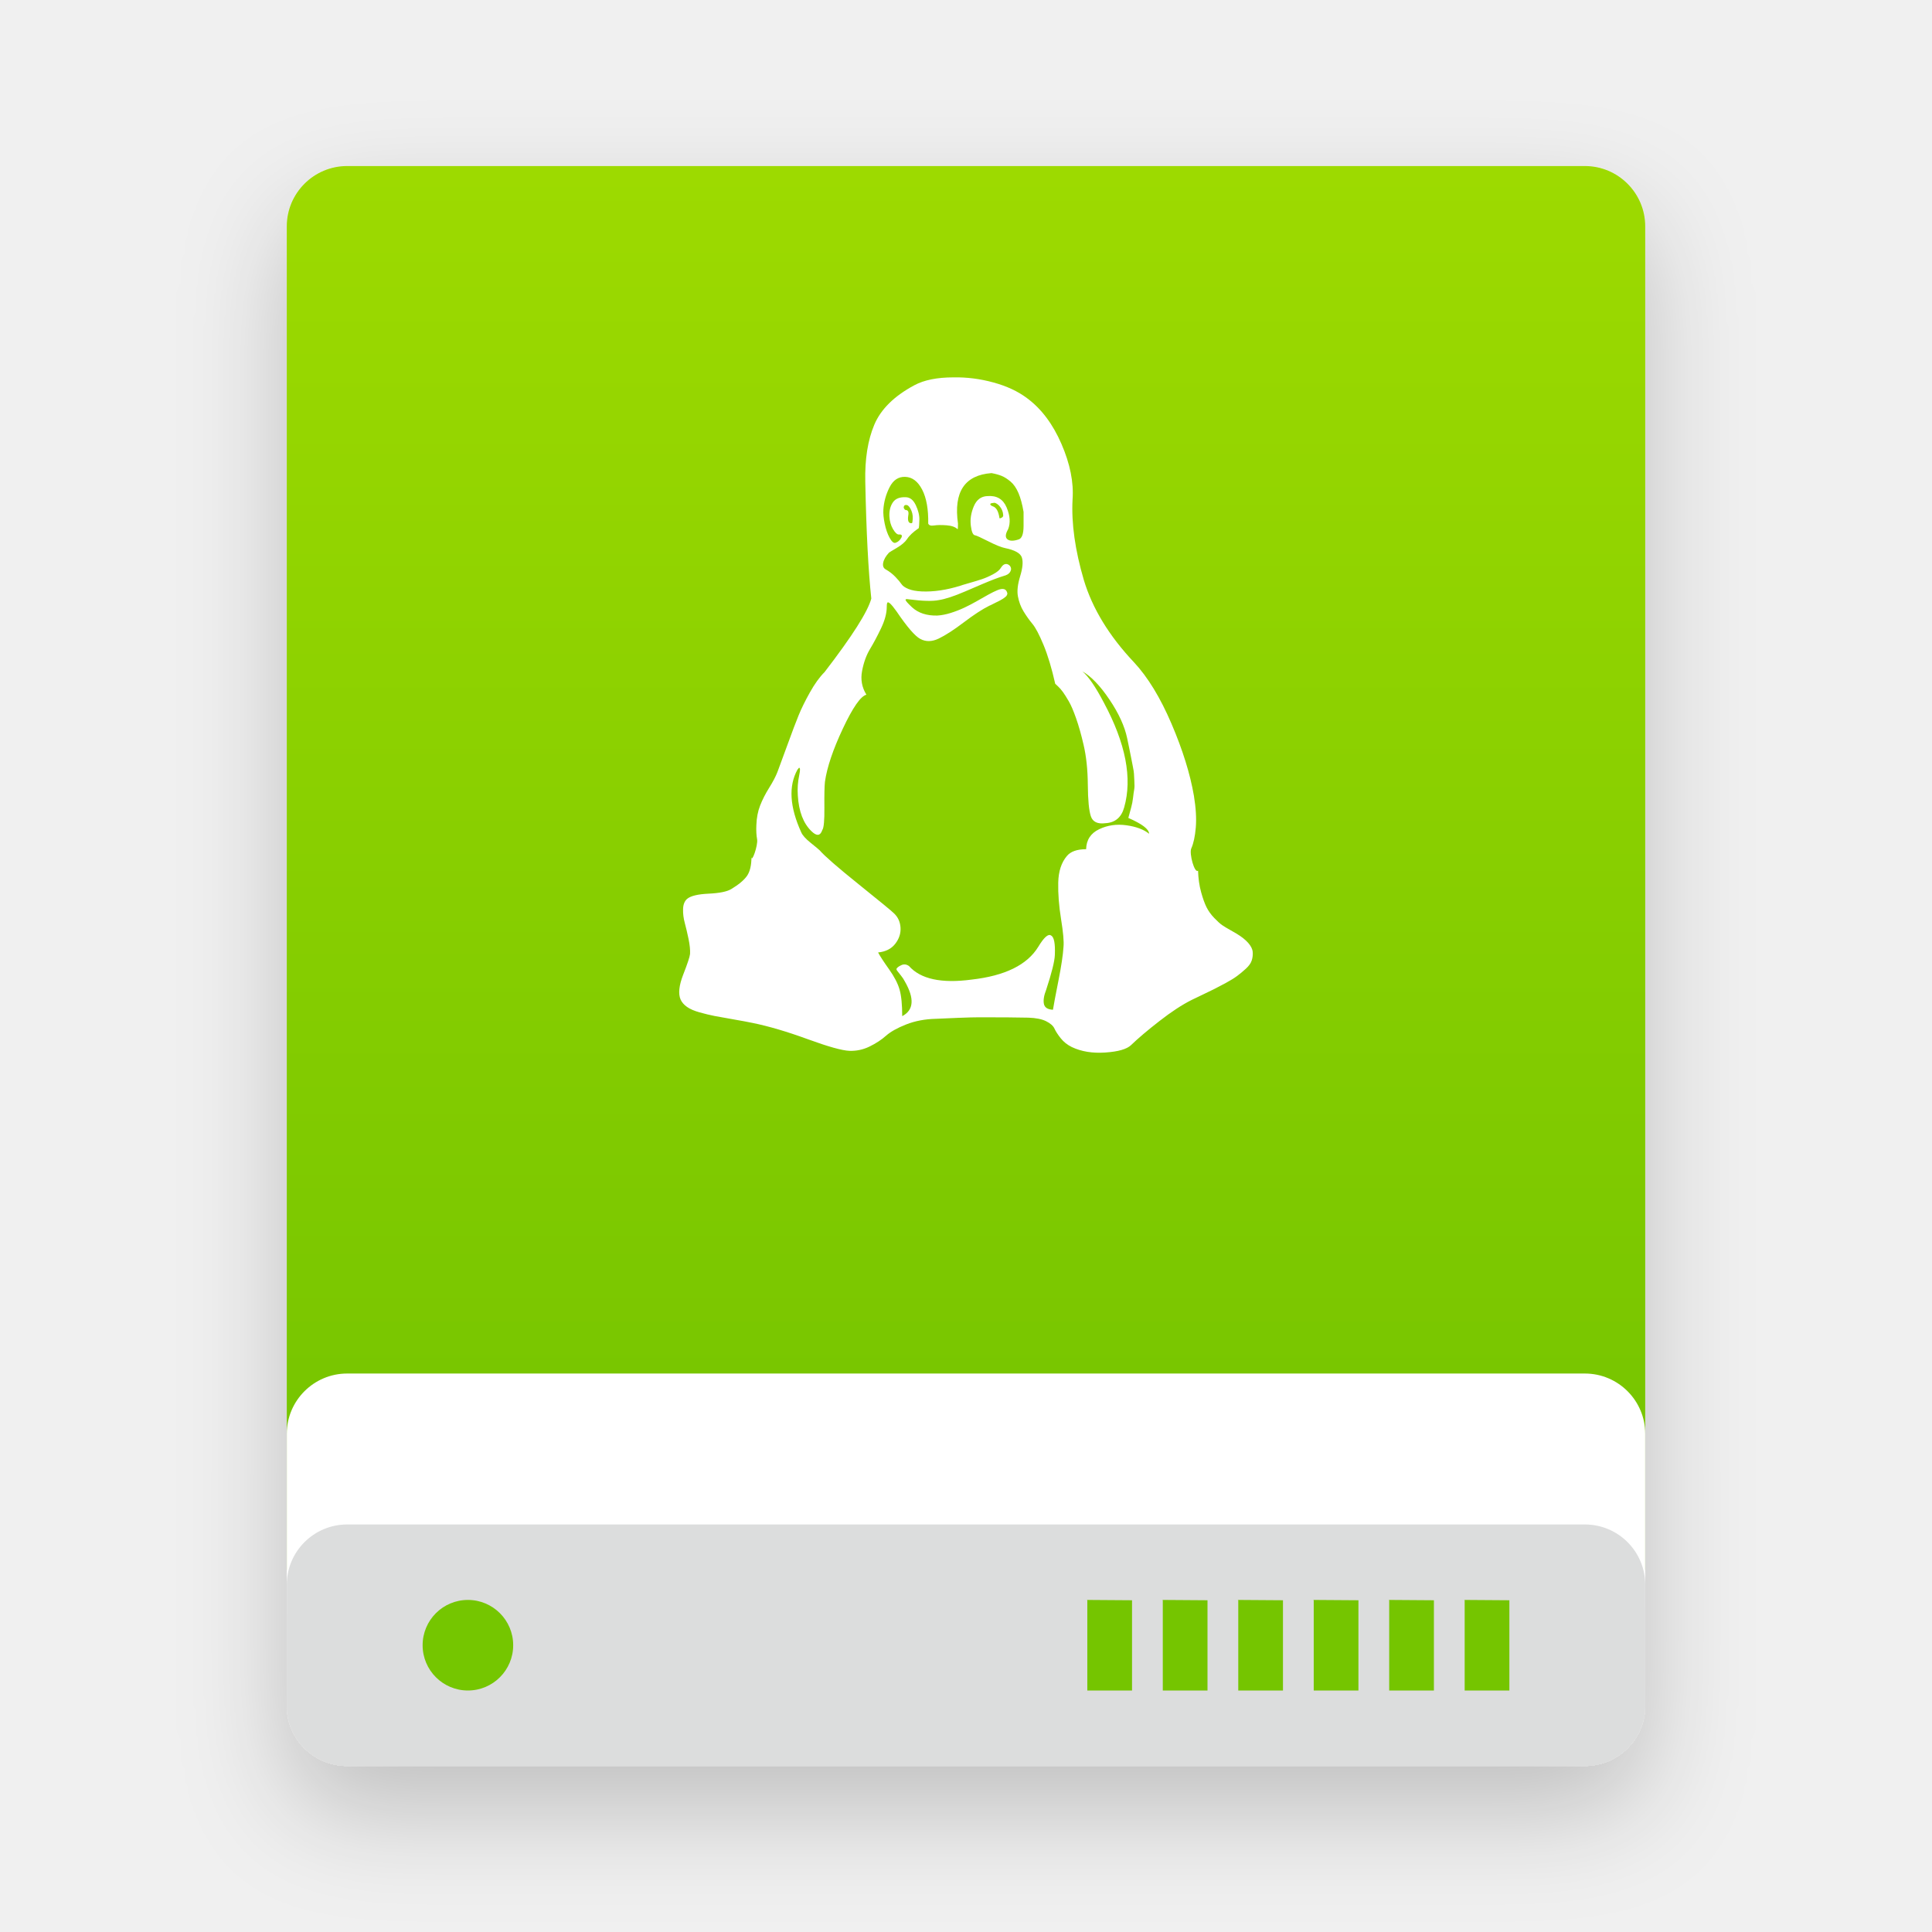
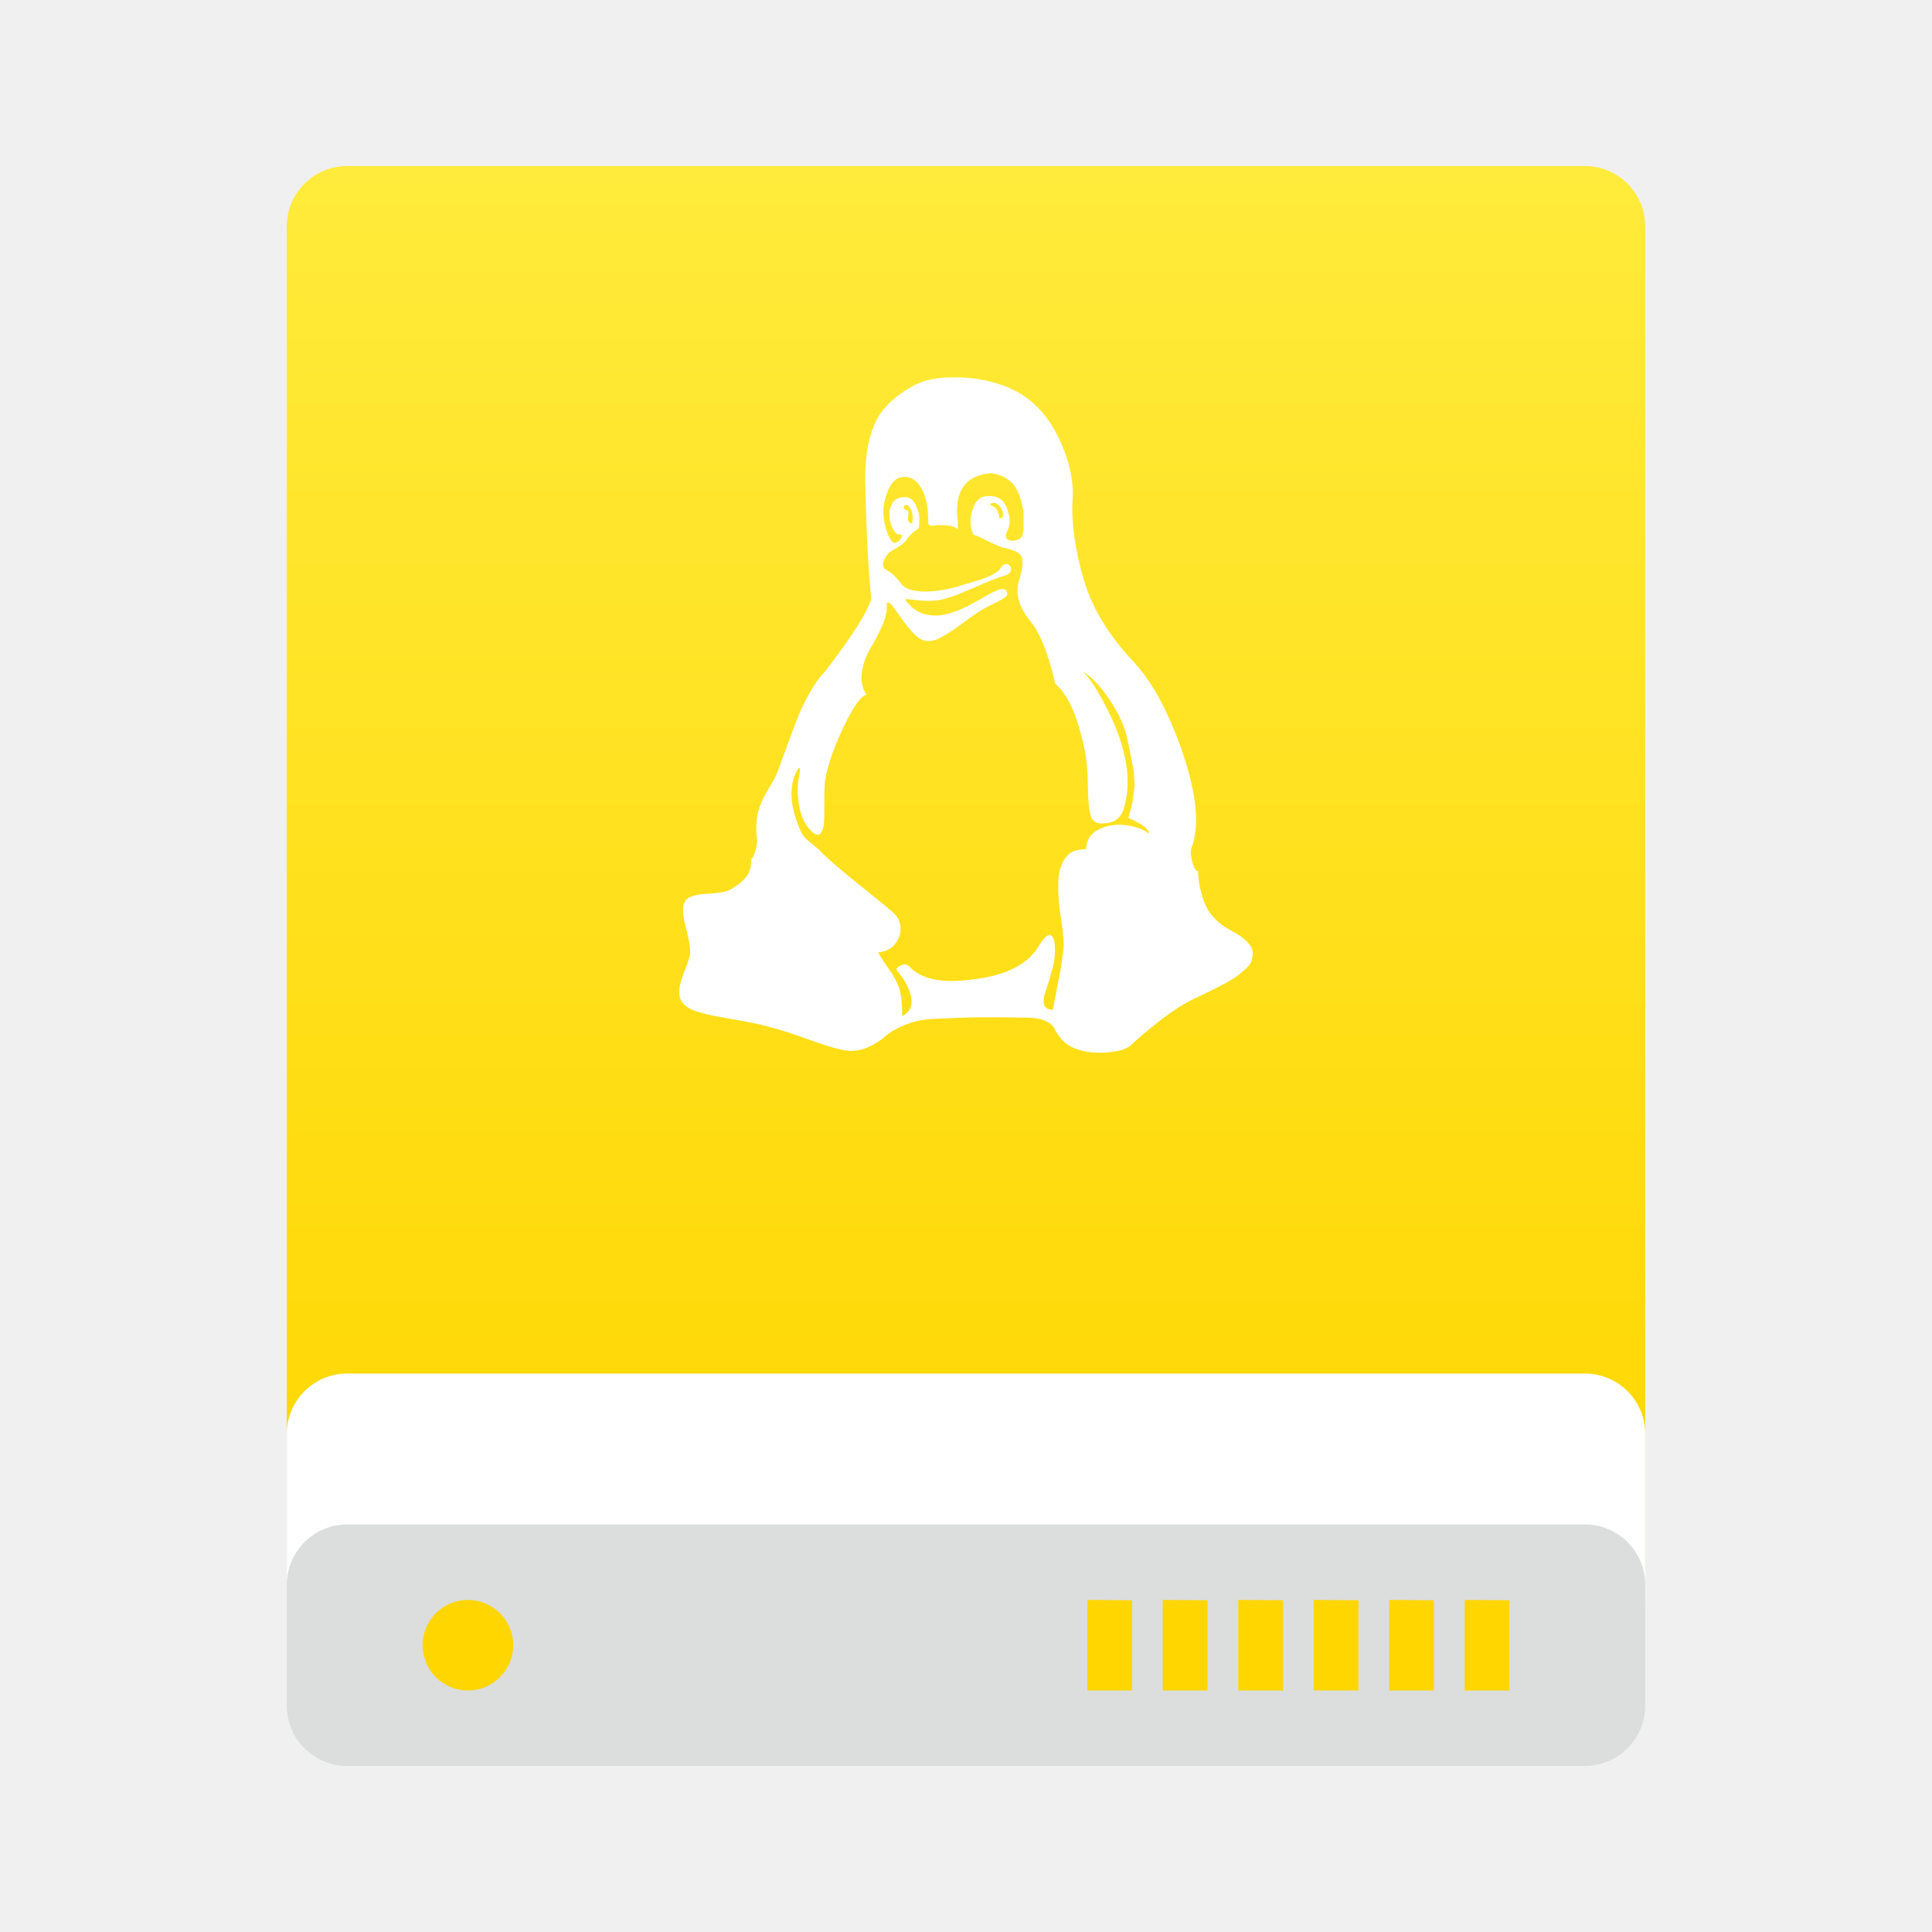
- <svg xmlns="http://www.w3.org/2000/svg" width="128px" height="128px" viewBox="0 0 128 128" version="1.1">
+ <svg xmlns="http://www.w3.org/2000/svg" version="1.1" x="0" y="0" width="128" height="128" viewBox="0, 0, 128, 128">
  <defs>
-     <filter x="-50%" y="-50%" width="200%" height="200%" filterUnits="objectBoundingBox" id="filter-1">
-       <feOffset dx="0" dy="3" in="SourceAlpha" result="shadowOffsetOuter1" />
-       <feGaussianBlur stdDeviation="3.5" in="shadowOffsetOuter1" result="shadowBlurOuter1" />
-       <feColorMatrix values="0 0 0 0 0   0 0 0 0 0   0 0 0 0 0  0 0 0 0.2 0" type="matrix" in="shadowBlurOuter1" result="shadowMatrixOuter1" />
-       <feMerge>
-         <feMergeNode in="shadowMatrixOuter1" />
-         <feMergeNode in="SourceGraphic" />
-       </feMerge>
-     </filter>
-     <linearGradient x1="50%" y1="0.411%" x2="50%" y2="100%" id="linearGradient-2">
-       <stop stop-color="#9DDA00" offset="0%" />
-       <stop stop-color="#73C300" offset="100%" />
+     <linearGradient id="Gradient_1" gradientUnits="userSpaceOnUse" x1="45" y1="0.382" x2="45" y2="93" gradientTransform="matrix(1, 0, 0, 1, 19, 11)">
+       <stop offset="0" stop-color="#FFEB3B" />
+       <stop offset="1" stop-color="#FFD600" />
    </linearGradient>
  </defs>
-   <g id="Page-1" stroke="none" stroke-width="1" fill="none" fill-rule="evenodd">
-     <g id="drive-harddisk-linux-128px">
-       <g id="Group" filter="url(#filter-1)" transform="translate(19, 11)">
-         <path d="M9.93406957e-09,3.996 C9.93406957e-09,1.789 1.798,-1.89549354e-09 3.998,-1.89549354e-09 L86.002,-1.89549354e-09 C88.21,-1.89549354e-09 90,1.795 90,3.996 L90,93 L9.93406957e-09,93 L9.93406957e-09,3.996 Z" id="Rectangle-1" fill="url(#linearGradient-2)" />
-         <path d="M57.128,44.238 C57.128,43.939 56.67,43.589 55.755,43.19 C55.821,42.94 55.884,42.711 55.942,42.503 C56,42.295 56.042,42.079 56.067,41.854 C56.092,41.629 56.117,41.45 56.142,41.317 C56.167,41.184 56.171,40.997 56.154,40.755 C56.138,40.514 56.129,40.352 56.129,40.268 C56.129,40.185 56.1,40.002 56.042,39.719 C55.984,39.436 55.95,39.265 55.942,39.207 C55.934,39.149 55.892,38.941 55.817,38.583 C55.742,38.225 55.697,38.005 55.68,37.921 C55.514,37.122 55.122,36.265 54.506,35.35 C53.891,34.434 53.291,33.81 52.709,33.477 C53.108,33.81 53.583,34.501 54.132,35.549 C55.58,38.246 56.03,40.56 55.48,42.491 C55.297,43.156 54.881,43.506 54.232,43.539 C53.716,43.606 53.395,43.452 53.271,43.077 C53.146,42.703 53.079,42.008 53.071,40.992 C53.062,39.977 52.967,39.086 52.784,38.321 C52.634,37.672 52.472,37.097 52.297,36.598 C52.122,36.099 51.96,35.72 51.81,35.462 C51.66,35.204 51.531,35 51.423,34.85 C51.315,34.7 51.206,34.576 51.098,34.476 C50.99,34.376 50.928,34.318 50.911,34.301 C50.678,33.269 50.42,32.412 50.137,31.729 C49.854,31.047 49.609,30.581 49.4,30.331 C49.192,30.081 48.997,29.807 48.814,29.507 C48.631,29.207 48.506,28.874 48.439,28.508 C48.373,28.159 48.423,27.713 48.589,27.172 C48.755,26.631 48.793,26.219 48.701,25.936 C48.61,25.654 48.239,25.445 47.59,25.312 C47.341,25.262 46.97,25.113 46.479,24.863 C45.988,24.613 45.693,24.48 45.593,24.463 C45.46,24.447 45.368,24.23 45.318,23.814 C45.268,23.398 45.335,22.974 45.518,22.541 C45.701,22.108 46.001,21.883 46.417,21.867 C47.033,21.817 47.457,22.066 47.69,22.616 C47.923,23.165 47.956,23.648 47.79,24.064 C47.607,24.38 47.59,24.601 47.74,24.726 C47.89,24.85 48.14,24.855 48.489,24.738 C48.705,24.671 48.814,24.372 48.814,23.839 L48.814,22.915 C48.73,22.416 48.618,22 48.477,21.667 C48.335,21.334 48.16,21.08 47.952,20.905 C47.744,20.731 47.549,20.606 47.366,20.531 C47.182,20.456 46.958,20.394 46.691,20.344 C44.91,20.477 44.17,21.592 44.469,23.689 C44.469,23.939 44.461,24.064 44.444,24.064 C44.294,23.914 44.049,23.827 43.708,23.802 C43.366,23.777 43.092,23.781 42.884,23.814 C42.676,23.847 42.547,23.806 42.497,23.689 C42.513,22.741 42.38,21.991 42.097,21.442 C41.814,20.893 41.44,20.61 40.974,20.593 C40.524,20.577 40.179,20.805 39.937,21.28 C39.696,21.754 39.559,22.249 39.525,22.766 C39.509,23.015 39.538,23.323 39.613,23.689 C39.688,24.056 39.796,24.368 39.937,24.626 C40.079,24.884 40.208,24.996 40.324,24.963 C40.491,24.913 40.624,24.796 40.724,24.613 C40.791,24.463 40.732,24.397 40.549,24.413 C40.433,24.413 40.304,24.293 40.162,24.051 C40.021,23.81 39.942,23.531 39.925,23.215 C39.908,22.849 39.983,22.541 40.15,22.291 C40.316,22.041 40.599,21.925 40.999,21.942 C41.282,21.942 41.506,22.116 41.673,22.466 C41.839,22.815 41.918,23.14 41.91,23.44 C41.902,23.739 41.889,23.922 41.872,23.989 C41.506,24.239 41.248,24.48 41.098,24.713 C40.965,24.913 40.736,25.108 40.412,25.3 C40.087,25.491 39.917,25.595 39.9,25.612 C39.684,25.845 39.555,26.07 39.513,26.286 C39.471,26.502 39.534,26.652 39.7,26.735 C39.933,26.869 40.141,27.031 40.324,27.222 C40.508,27.414 40.641,27.572 40.724,27.697 C40.807,27.822 40.961,27.93 41.186,28.021 C41.411,28.113 41.706,28.167 42.072,28.184 C42.855,28.217 43.703,28.092 44.619,27.809 C44.652,27.792 44.844,27.734 45.193,27.634 C45.543,27.534 45.83,27.447 46.055,27.372 C46.279,27.297 46.525,27.189 46.791,27.048 C47.058,26.906 47.232,26.76 47.316,26.611 C47.465,26.378 47.632,26.311 47.815,26.411 C47.898,26.461 47.952,26.532 47.977,26.623 C48.002,26.715 47.977,26.815 47.902,26.923 C47.827,27.031 47.69,27.11 47.49,27.16 C47.157,27.26 46.687,27.439 46.08,27.697 C45.472,27.955 45.093,28.117 44.944,28.184 C44.211,28.5 43.629,28.691 43.196,28.758 C42.78,28.841 42.122,28.824 41.223,28.708 C41.057,28.675 40.982,28.691 40.999,28.758 C41.015,28.824 41.157,28.983 41.423,29.232 C41.839,29.615 42.397,29.798 43.096,29.782 C43.379,29.765 43.679,29.707 43.995,29.607 C44.311,29.507 44.611,29.39 44.894,29.257 C45.177,29.124 45.455,28.978 45.73,28.82 C46.005,28.662 46.254,28.521 46.479,28.396 C46.704,28.271 46.908,28.171 47.091,28.096 C47.274,28.021 47.42,28.001 47.528,28.034 C47.636,28.067 47.707,28.159 47.74,28.308 C47.74,28.342 47.732,28.379 47.715,28.421 C47.698,28.462 47.665,28.504 47.615,28.546 C47.565,28.587 47.515,28.625 47.465,28.658 C47.415,28.691 47.345,28.733 47.253,28.783 C47.162,28.833 47.087,28.87 47.028,28.895 C46.97,28.92 46.887,28.962 46.779,29.02 C46.671,29.078 46.591,29.116 46.542,29.132 C46.075,29.365 45.514,29.732 44.856,30.231 C44.199,30.73 43.645,31.088 43.196,31.305 C42.746,31.521 42.339,31.529 41.972,31.33 C41.623,31.147 41.098,30.539 40.399,29.507 C40.033,28.991 39.825,28.808 39.775,28.958 C39.758,29.008 39.75,29.091 39.75,29.207 C39.75,29.623 39.625,30.094 39.376,30.618 C39.126,31.142 38.88,31.604 38.639,32.004 C38.398,32.403 38.223,32.886 38.115,33.452 C38.007,34.018 38.102,34.542 38.402,35.025 C38.019,35.125 37.499,35.874 36.841,37.272 C36.184,38.67 35.789,39.844 35.655,40.793 C35.622,41.092 35.61,41.667 35.618,42.515 C35.626,43.364 35.58,43.855 35.481,43.989 C35.347,44.388 35.106,44.413 34.756,44.064 C34.224,43.548 33.924,42.765 33.858,41.716 C33.824,41.25 33.858,40.784 33.958,40.318 C34.024,40.002 34.016,39.852 33.933,39.869 L33.833,39.994 C33.233,41.076 33.317,42.457 34.082,44.138 C34.166,44.338 34.374,44.571 34.707,44.838 C35.039,45.104 35.239,45.27 35.306,45.337 C35.639,45.72 36.504,46.473 37.903,47.597 C39.301,48.72 40.075,49.357 40.225,49.507 C40.491,49.756 40.637,50.073 40.662,50.455 C40.686,50.838 40.57,51.196 40.312,51.529 C40.054,51.862 39.675,52.053 39.176,52.103 C39.309,52.353 39.55,52.723 39.9,53.214 C40.25,53.705 40.483,54.155 40.599,54.563 C40.716,54.971 40.774,55.557 40.774,56.323 C41.54,55.923 41.598,55.158 40.949,54.026 C40.882,53.893 40.795,53.76 40.686,53.626 C40.578,53.493 40.499,53.393 40.449,53.327 C40.399,53.26 40.383,53.21 40.399,53.177 C40.449,53.094 40.557,53.015 40.724,52.94 C40.89,52.865 41.057,52.886 41.223,53.002 C41.989,53.868 43.371,54.167 45.368,53.901 C47.582,53.651 49.055,52.927 49.787,51.729 C50.17,51.096 50.453,50.847 50.636,50.98 C50.836,51.08 50.919,51.512 50.886,52.278 C50.869,52.694 50.678,53.46 50.312,54.575 C50.162,54.958 50.112,55.27 50.162,55.512 C50.212,55.753 50.412,55.882 50.761,55.899 C50.811,55.582 50.932,54.941 51.123,53.976 C51.315,53.011 51.427,52.261 51.46,51.729 C51.494,51.379 51.44,50.768 51.298,49.894 C51.157,49.02 51.094,48.212 51.111,47.472 C51.127,46.731 51.319,46.144 51.685,45.711 C51.935,45.412 52.359,45.262 52.958,45.262 C52.975,44.646 53.262,44.205 53.82,43.939 C54.377,43.672 54.981,43.585 55.63,43.677 C56.279,43.768 56.779,43.955 57.128,44.238 L57.128,44.238 Z M41.448,23.589 C41.498,23.306 41.477,23.057 41.386,22.84 C41.294,22.624 41.198,22.499 41.098,22.466 C40.949,22.433 40.874,22.491 40.874,22.641 C40.907,22.724 40.949,22.774 40.999,22.79 C41.165,22.79 41.223,22.915 41.173,23.165 C41.123,23.498 41.19,23.664 41.373,23.664 C41.423,23.664 41.448,23.639 41.448,23.589 L41.448,23.589 Z M47.465,23.19 C47.465,23.007 47.424,22.845 47.341,22.703 C47.257,22.562 47.166,22.458 47.066,22.391 C46.966,22.324 46.891,22.299 46.841,22.316 C46.608,22.333 46.55,22.391 46.666,22.491 C46.7,22.507 46.733,22.524 46.766,22.541 C46.999,22.607 47.149,22.865 47.216,23.315 C47.216,23.365 47.282,23.348 47.415,23.265 L47.465,23.19 Z M63.695,51.467 C63.878,51.675 63.978,51.874 63.994,52.066 C64.011,52.257 63.99,52.445 63.932,52.628 C63.874,52.811 63.745,52.994 63.545,53.177 C63.345,53.36 63.15,53.522 62.958,53.664 C62.767,53.805 62.517,53.959 62.209,54.126 C61.901,54.292 61.639,54.43 61.423,54.538 C61.206,54.646 60.94,54.775 60.624,54.925 C60.307,55.075 60.083,55.183 59.95,55.249 C59.317,55.566 58.605,56.032 57.815,56.648 C57.024,57.263 56.396,57.796 55.93,58.246 C55.647,58.512 55.081,58.674 54.232,58.732 C53.383,58.791 52.642,58.67 52.01,58.37 C51.71,58.221 51.464,58.025 51.273,57.784 C51.082,57.542 50.944,57.33 50.861,57.147 C50.778,56.964 50.595,56.802 50.312,56.66 C50.029,56.519 49.638,56.44 49.138,56.423 C48.406,56.406 47.324,56.398 45.892,56.398 C45.576,56.398 45.102,56.41 44.469,56.435 C43.837,56.46 43.354,56.481 43.021,56.498 C42.289,56.514 41.627,56.639 41.036,56.872 C40.445,57.105 40,57.355 39.7,57.621 C39.401,57.888 39.039,58.125 38.614,58.333 C38.19,58.541 37.744,58.637 37.278,58.62 C36.796,58.603 35.872,58.345 34.507,57.846 C33.142,57.347 31.927,56.989 30.861,56.772 C30.545,56.706 30.121,56.627 29.588,56.535 C29.055,56.444 28.639,56.369 28.34,56.311 C28.04,56.252 27.711,56.173 27.353,56.073 C26.995,55.973 26.717,55.853 26.517,55.711 C26.317,55.57 26.176,55.407 26.092,55.224 C25.926,54.842 25.984,54.288 26.267,53.564 C26.55,52.84 26.7,52.386 26.717,52.203 C26.733,51.937 26.7,51.604 26.617,51.204 C26.534,50.805 26.45,50.451 26.367,50.143 C26.284,49.835 26.246,49.532 26.255,49.232 C26.263,48.932 26.35,48.708 26.517,48.558 C26.75,48.358 27.224,48.242 27.94,48.208 C28.656,48.175 29.155,48.075 29.438,47.909 C29.938,47.609 30.287,47.318 30.487,47.035 C30.687,46.752 30.787,46.327 30.787,45.761 C30.787,46.236 31.228,45.012 31.161,44.613 C31.111,44.346 31.094,44.03 31.111,43.664 C31.128,43.181 31.211,42.749 31.361,42.366 C31.511,41.983 31.71,41.592 31.96,41.192 C32.21,40.793 32.393,40.443 32.509,40.143 C32.643,39.794 32.863,39.195 33.171,38.346 C33.479,37.497 33.724,36.848 33.908,36.398 C34.091,35.949 34.34,35.441 34.657,34.875 C34.973,34.309 35.297,33.86 35.63,33.527 C37.461,31.147 38.493,29.524 38.726,28.658 C38.527,26.794 38.394,24.214 38.327,20.918 C38.294,19.42 38.493,18.159 38.926,17.135 C39.359,16.111 40.241,15.242 41.573,14.526 C42.222,14.176 43.088,14.002 44.17,14.002 C45.052,13.985 45.934,14.097 46.816,14.339 C47.698,14.58 48.439,14.925 49.038,15.375 C49.987,16.074 50.749,17.085 51.323,18.409 C51.897,19.732 52.143,20.959 52.06,22.091 C51.976,23.673 52.226,25.454 52.809,27.435 C53.375,29.316 54.481,31.13 56.129,32.878 C57.045,33.86 57.873,35.216 58.614,36.948 C59.354,38.679 59.85,40.268 60.099,41.716 C60.233,42.532 60.274,43.235 60.224,43.826 C60.174,44.417 60.074,44.879 59.925,45.212 C59.775,45.545 60.141,46.885 60.374,46.685 C60.391,47.201 60.457,47.671 60.574,48.096 C60.69,48.52 60.811,48.857 60.936,49.107 C61.061,49.357 61.231,49.594 61.448,49.819 C61.664,50.043 61.839,50.202 61.972,50.293 C62.105,50.385 62.284,50.493 62.509,50.618 C62.734,50.743 62.871,50.822 62.921,50.855 C63.254,51.055 63.512,51.259 63.695,51.467 Z" id="Page-1" fill="#FFFFFF" />
-         <path d="M9.93406957e-09,83.996 C9.93406957e-09,81.789 1.798,80 3.998,80 L86.002,80 C88.21,80 90,81.793 90,83.992 L90,95.5 L9.93406957e-09,96 L9.93406957e-09,83.996 Z" id="Rectangle-3" fill="#FFFFFF" />
-         <path d="M-7.01766822e-09,93.996 C-7.01766822e-09,91.789 1.798,90 3.998,90 L86.002,90 C88.21,90 90,91.789 90,93.996 L90,102.004 C90,104.211 88.202,106 86.002,106 L3.998,106 C1.79,106 -7.01766822e-09,104.211 -7.01766822e-09,102.004 L-7.01766822e-09,93.996 Z" id="Rectangle-1" fill="#DCDDDD" />
-         <path d="M53,95 L56,95.021 L56,101 L53.038,101 L53.038,95.021 L53,95 Z M58,95 L61,95.021 L61,101 L58.038,101 L58.038,95.021 L58,95 Z M63,95 L66,95.021 L66,101 L63.038,101 L63.038,95.021 L63,95 Z M68,95 L71,95.021 L71,101 L68.038,101 L68.038,95.021 L68,95 Z M73,95 L76,95.021 L76,101 L73.038,101 L73.038,95.021 L73,95 Z M78,95 L81,95.021 L81,101 L78.038,101 L78.038,95.021 L78,95 Z" id="Combined-Shape" fill="#75C500" />
-         <path d="M12,101 C13.657,101 15,99.657 15,98 C15,96.343 13.657,95 12,95 C10.343,95 9,96.343 9,98 C9,99.657 10.343,101 12,101 Z" id="Oval" fill="#75C600" />
-       </g>
-     </g>
+   <g id="Page-1">
+     <path d="M19,14.996 C19,12.789 20.798,11 22.998,11 L105.002,11 C107.21,11 109,12.795 109,14.996 L109,104 L19,104 L19,14.996 z" fill="url(#Gradient_1)" id="Rectangle-1" />
+     <path d="M76.128,55.238 C76.128,54.939 75.67,54.589 74.755,54.19 C74.821,53.94 74.884,53.711 74.942,53.503 C75,53.295 75.042,53.079 75.067,52.854 C75.092,52.629 75.117,52.45 75.142,52.317 C75.167,52.184 75.171,51.997 75.154,51.755 C75.138,51.514 75.129,51.352 75.129,51.268 C75.129,51.185 75.1,51.002 75.042,50.719 C74.984,50.436 74.95,50.265 74.942,50.207 C74.934,50.149 74.892,49.941 74.817,49.583 C74.742,49.225 74.697,49.005 74.68,48.921 C74.514,48.122 74.122,47.265 73.506,46.35 C72.891,45.434 72.291,44.81 71.709,44.477 C72.108,44.81 72.583,45.501 73.132,46.549 C74.58,49.246 75.03,51.56 74.48,53.491 C74.297,54.156 73.881,54.506 73.232,54.539 C72.716,54.606 72.395,54.452 72.271,54.077 C72.146,53.703 72.079,53.008 72.071,51.992 C72.062,50.977 71.967,50.086 71.784,49.321 C71.634,48.672 71.472,48.097 71.297,47.598 C71.122,47.099 70.96,46.72 70.81,46.462 C70.66,46.204 70.531,46 70.423,45.85 C70.315,45.7 70.206,45.576 70.098,45.476 C69.99,45.376 69.928,45.318 69.911,45.301 C69.678,44.269 69.42,43.412 69.137,42.729 C68.854,42.047 68.609,41.581 68.4,41.331 C68.192,41.081 67.997,40.807 67.814,40.507 C67.631,40.207 67.506,39.874 67.439,39.508 C67.373,39.159 67.423,38.713 67.589,38.172 C67.755,37.631 67.793,37.219 67.701,36.936 C67.61,36.654 67.239,36.445 66.59,36.312 C66.341,36.262 65.97,36.113 65.479,35.863 C64.988,35.613 64.693,35.48 64.593,35.463 C64.46,35.447 64.368,35.23 64.318,34.814 C64.268,34.398 64.335,33.974 64.518,33.541 C64.701,33.108 65.001,32.883 65.417,32.867 C66.033,32.817 66.457,33.066 66.69,33.616 C66.923,34.165 66.956,34.648 66.79,35.064 C66.607,35.38 66.59,35.601 66.74,35.726 C66.89,35.85 67.14,35.855 67.489,35.738 C67.705,35.671 67.814,35.372 67.814,34.839 L67.814,33.915 C67.73,33.416 67.618,33 67.477,32.667 C67.335,32.334 67.16,32.08 66.952,31.905 C66.744,31.731 66.549,31.606 66.366,31.531 C66.182,31.456 65.958,31.394 65.691,31.344 C63.91,31.477 63.17,32.592 63.469,34.689 C63.469,34.939 63.461,35.064 63.444,35.064 C63.294,34.914 63.049,34.827 62.708,34.802 C62.366,34.777 62.092,34.781 61.884,34.814 C61.676,34.847 61.547,34.806 61.497,34.689 C61.513,33.741 61.38,32.991 61.097,32.442 C60.814,31.893 60.44,31.61 59.974,31.593 C59.524,31.577 59.179,31.805 58.937,32.28 C58.696,32.754 58.559,33.249 58.525,33.766 C58.509,34.015 58.538,34.323 58.613,34.689 C58.688,35.056 58.796,35.368 58.937,35.626 C59.079,35.884 59.208,35.996 59.324,35.963 C59.491,35.913 59.624,35.796 59.724,35.613 C59.791,35.463 59.732,35.397 59.549,35.413 C59.433,35.413 59.304,35.293 59.162,35.051 C59.021,34.81 58.942,34.531 58.925,34.215 C58.908,33.849 58.983,33.541 59.15,33.291 C59.316,33.041 59.599,32.925 59.999,32.942 C60.282,32.942 60.506,33.116 60.673,33.466 C60.839,33.815 60.918,34.14 60.91,34.44 C60.902,34.739 60.889,34.922 60.872,34.989 C60.506,35.239 60.248,35.48 60.098,35.713 C59.965,35.913 59.736,36.108 59.412,36.3 C59.087,36.491 58.917,36.595 58.9,36.612 C58.684,36.845 58.555,37.07 58.513,37.286 C58.471,37.502 58.534,37.652 58.7,37.735 C58.933,37.869 59.141,38.031 59.324,38.222 C59.508,38.414 59.641,38.572 59.724,38.697 C59.807,38.822 59.961,38.93 60.186,39.021 C60.411,39.113 60.706,39.167 61.072,39.184 C61.855,39.217 62.703,39.092 63.619,38.809 C63.652,38.792 63.844,38.734 64.193,38.634 C64.543,38.534 64.83,38.447 65.055,38.372 C65.279,38.297 65.525,38.189 65.791,38.048 C66.058,37.906 66.232,37.76 66.316,37.611 C66.465,37.378 66.632,37.311 66.815,37.411 C66.898,37.461 66.952,37.532 66.977,37.623 C67.002,37.715 66.977,37.815 66.902,37.923 C66.827,38.031 66.69,38.11 66.49,38.16 C66.157,38.26 65.687,38.439 65.08,38.697 C64.472,38.955 64.093,39.117 63.944,39.184 C63.211,39.5 62.629,39.691 62.196,39.758 C61.78,39.841 61.122,39.824 60.223,39.708 C60.057,39.675 59.982,39.691 59.999,39.758 C60.015,39.824 60.157,39.983 60.423,40.232 C60.839,40.615 61.397,40.798 62.096,40.782 C62.379,40.765 62.679,40.707 62.995,40.607 C63.311,40.507 63.611,40.39 63.894,40.257 C64.177,40.124 64.455,39.978 64.73,39.82 C65.005,39.662 65.254,39.521 65.479,39.396 C65.704,39.271 65.908,39.171 66.091,39.096 C66.274,39.021 66.42,39.001 66.528,39.034 C66.636,39.067 66.707,39.159 66.74,39.308 C66.74,39.342 66.732,39.379 66.715,39.421 C66.698,39.462 66.665,39.504 66.615,39.546 C66.565,39.587 66.515,39.625 66.465,39.658 C66.415,39.691 66.345,39.733 66.253,39.783 C66.162,39.833 66.087,39.87 66.028,39.895 C65.97,39.92 65.887,39.962 65.779,40.02 C65.671,40.078 65.591,40.116 65.542,40.132 C65.075,40.365 64.514,40.732 63.856,41.231 C63.199,41.73 62.645,42.088 62.196,42.305 C61.746,42.521 61.339,42.529 60.972,42.33 C60.623,42.147 60.098,41.539 59.399,40.507 C59.033,39.991 58.825,39.808 58.775,39.958 C58.758,40.008 58.75,40.091 58.75,40.207 C58.75,40.623 58.625,41.094 58.376,41.618 C58.126,42.142 57.88,42.604 57.639,43.004 C57.398,43.403 57.223,43.886 57.115,44.452 C57.007,45.018 57.102,45.542 57.402,46.025 C57.019,46.125 56.499,46.874 55.841,48.272 C55.184,49.67 54.789,50.844 54.655,51.793 C54.622,52.092 54.61,52.667 54.618,53.515 C54.626,54.364 54.58,54.855 54.481,54.989 C54.347,55.388 54.106,55.413 53.756,55.064 C53.224,54.548 52.924,53.765 52.858,52.716 C52.824,52.25 52.858,51.784 52.958,51.318 C53.024,51.002 53.016,50.852 52.933,50.869 L52.833,50.994 C52.233,52.076 52.317,53.457 53.082,55.138 C53.166,55.338 53.374,55.571 53.707,55.838 C54.039,56.104 54.239,56.27 54.306,56.337 C54.639,56.72 55.504,57.473 56.903,58.597 C58.301,59.72 59.075,60.357 59.225,60.507 C59.491,60.756 59.637,61.073 59.662,61.455 C59.686,61.838 59.57,62.196 59.312,62.529 C59.054,62.862 58.675,63.053 58.176,63.103 C58.309,63.353 58.55,63.723 58.9,64.214 C59.25,64.705 59.483,65.155 59.599,65.563 C59.716,65.971 59.774,66.557 59.774,67.323 C60.54,66.923 60.598,66.158 59.949,65.026 C59.882,64.893 59.795,64.76 59.686,64.626 C59.578,64.493 59.499,64.393 59.449,64.327 C59.399,64.26 59.383,64.21 59.399,64.177 C59.449,64.094 59.557,64.015 59.724,63.94 C59.89,63.865 60.057,63.886 60.223,64.002 C60.989,64.868 62.371,65.167 64.368,64.901 C66.582,64.651 68.055,63.927 68.787,62.729 C69.17,62.096 69.453,61.847 69.636,61.98 C69.836,62.08 69.919,62.512 69.886,63.278 C69.869,63.694 69.678,64.46 69.312,65.575 C69.162,65.958 69.112,66.27 69.162,66.512 C69.212,66.753 69.412,66.882 69.761,66.899 C69.811,66.582 69.932,65.941 70.123,64.976 C70.315,64.011 70.427,63.261 70.46,62.729 C70.494,62.379 70.44,61.768 70.298,60.894 C70.157,60.02 70.094,59.212 70.111,58.472 C70.127,57.731 70.319,57.144 70.685,56.711 C70.935,56.412 71.359,56.262 71.958,56.262 C71.975,55.646 72.262,55.205 72.82,54.939 C73.377,54.672 73.981,54.585 74.63,54.677 C75.279,54.768 75.779,54.955 76.128,55.238 L76.128,55.238 z M60.448,34.589 C60.498,34.306 60.477,34.057 60.386,33.84 C60.294,33.624 60.198,33.499 60.098,33.466 C59.949,33.433 59.874,33.491 59.874,33.641 C59.907,33.724 59.949,33.774 59.999,33.79 C60.165,33.79 60.223,33.915 60.173,34.165 C60.123,34.498 60.19,34.664 60.373,34.664 C60.423,34.664 60.448,34.639 60.448,34.589 L60.448,34.589 z M66.465,34.19 C66.465,34.007 66.424,33.845 66.341,33.703 C66.257,33.562 66.166,33.458 66.066,33.391 C65.966,33.324 65.891,33.299 65.841,33.316 C65.608,33.333 65.55,33.391 65.666,33.491 C65.7,33.507 65.733,33.524 65.766,33.541 C65.999,33.607 66.149,33.865 66.216,34.315 C66.216,34.365 66.282,34.348 66.415,34.265 L66.465,34.19 z M82.695,62.467 C82.878,62.675 82.978,62.874 82.994,63.066 C83.011,63.257 82.99,63.445 82.932,63.628 C82.874,63.811 82.745,63.994 82.545,64.177 C82.345,64.36 82.15,64.522 81.958,64.664 C81.767,64.805 81.517,64.959 81.209,65.126 C80.901,65.292 80.639,65.43 80.423,65.538 C80.206,65.646 79.94,65.775 79.624,65.925 C79.307,66.075 79.083,66.183 78.95,66.249 C78.317,66.566 77.605,67.032 76.815,67.648 C76.024,68.263 75.396,68.796 74.93,69.246 C74.647,69.512 74.081,69.674 73.232,69.732 C72.383,69.791 71.642,69.67 71.01,69.37 C70.71,69.221 70.464,69.025 70.273,68.784 C70.082,68.542 69.944,68.33 69.861,68.147 C69.778,67.964 69.595,67.802 69.312,67.66 C69.029,67.519 68.638,67.44 68.138,67.423 C67.406,67.406 66.324,67.398 64.892,67.398 C64.576,67.398 64.102,67.41 63.469,67.435 C62.837,67.46 62.354,67.481 62.021,67.498 C61.289,67.514 60.627,67.639 60.036,67.872 C59.445,68.105 59,68.355 58.7,68.621 C58.401,68.888 58.039,69.125 57.614,69.333 C57.19,69.541 56.744,69.637 56.278,69.62 C55.796,69.603 54.872,69.345 53.507,68.846 C52.142,68.347 50.927,67.989 49.861,67.772 C49.545,67.706 49.121,67.627 48.588,67.535 C48.055,67.444 47.639,67.369 47.34,67.311 C47.04,67.252 46.711,67.173 46.353,67.073 C45.995,66.973 45.717,66.853 45.517,66.711 C45.317,66.57 45.176,66.407 45.092,66.224 C44.926,65.842 44.984,65.288 45.267,64.564 C45.55,63.84 45.7,63.386 45.717,63.203 C45.733,62.937 45.7,62.604 45.617,62.204 C45.534,61.805 45.45,61.451 45.367,61.143 C45.284,60.835 45.246,60.532 45.255,60.232 C45.263,59.932 45.35,59.708 45.517,59.558 C45.75,59.358 46.224,59.242 46.94,59.208 C47.656,59.175 48.155,59.075 48.438,58.909 C48.938,58.609 49.287,58.318 49.487,58.035 C49.687,57.752 49.787,57.327 49.787,56.761 C49.787,57.236 50.228,56.012 50.161,55.613 C50.111,55.346 50.094,55.03 50.111,54.664 C50.128,54.181 50.211,53.749 50.361,53.366 C50.511,52.983 50.71,52.592 50.96,52.192 C51.21,51.793 51.393,51.443 51.509,51.143 C51.643,50.794 51.863,50.195 52.171,49.346 C52.479,48.497 52.724,47.848 52.908,47.398 C53.091,46.949 53.34,46.441 53.657,45.875 C53.973,45.309 54.297,44.86 54.63,44.527 C56.461,42.147 57.493,40.524 57.726,39.658 C57.527,37.794 57.394,35.214 57.327,31.918 C57.294,30.42 57.493,29.159 57.926,28.135 C58.359,27.111 59.241,26.242 60.573,25.526 C61.222,25.176 62.088,25.002 63.17,25.002 C64.052,24.985 64.934,25.097 65.816,25.339 C66.698,25.58 67.439,25.925 68.038,26.375 C68.987,27.074 69.749,28.085 70.323,29.409 C70.897,30.732 71.143,31.959 71.06,33.091 C70.976,34.673 71.226,36.454 71.809,38.435 C72.375,40.316 73.481,42.13 75.129,43.878 C76.045,44.86 76.873,46.216 77.614,47.948 C78.354,49.679 78.85,51.268 79.099,52.716 C79.233,53.532 79.274,54.235 79.224,54.826 C79.174,55.417 79.074,55.879 78.925,56.212 C78.775,56.545 79.141,57.885 79.374,57.685 C79.391,58.201 79.457,58.671 79.574,59.096 C79.69,59.52 79.811,59.857 79.936,60.107 C80.061,60.357 80.231,60.594 80.448,60.819 C80.664,61.043 80.839,61.202 80.972,61.293 C81.105,61.385 81.284,61.493 81.509,61.618 C81.734,61.743 81.871,61.822 81.921,61.855 C82.254,62.055 82.512,62.259 82.695,62.467 z" fill="#FFFFFF" id="Page-1" />
+     <path d="M19,94.996 C19,92.789 20.798,91 22.998,91 L105.002,91 C107.21,91 109,92.793 109,94.992 L109,106.5 L19,107 L19,94.996 z" fill="#FFFFFF" id="Rectangle-3" />
+     <path d="M19,104.996 C19,102.789 20.798,101 22.998,101 L105.002,101 C107.21,101 109,102.789 109,104.996 L109,113.004 C109,115.211 107.202,117 105.002,117 L22.998,117 C20.79,117 19,115.211 19,113.004 L19,104.996 z" fill="#DCDDDD" id="Rectangle-1" />
+     <path d="M72,106 L75,106.021 L75,112 L72.038,112 L72.038,106.021 L72,106 z M77,106 L80,106.021 L80,112 L77.038,112 L77.038,106.021 L77,106 z M82,106 L85,106.021 L85,112 L82.038,112 L82.038,106.021 L82,106 z M87,106 L90,106.021 L90,112 L87.038,112 L87.038,106.021 L87,106 z M92,106 L95,106.021 L95,112 L92.038,112 L92.038,106.021 L92,106 z M97,106 L100,106.021 L100,112 L97.038,112 L97.038,106.021 L97,106 z" fill="#FFD600" id="Combined-Shape" />
+     <path d="M31,112 C32.657,112 34,110.657 34,109 C34,107.343 32.657,106 31,106 C29.343,106 28,107.343 28,109 C28,110.657 29.343,112 31,112 z" fill="#FFD600" id="Oval" />
  </g>
</svg>
